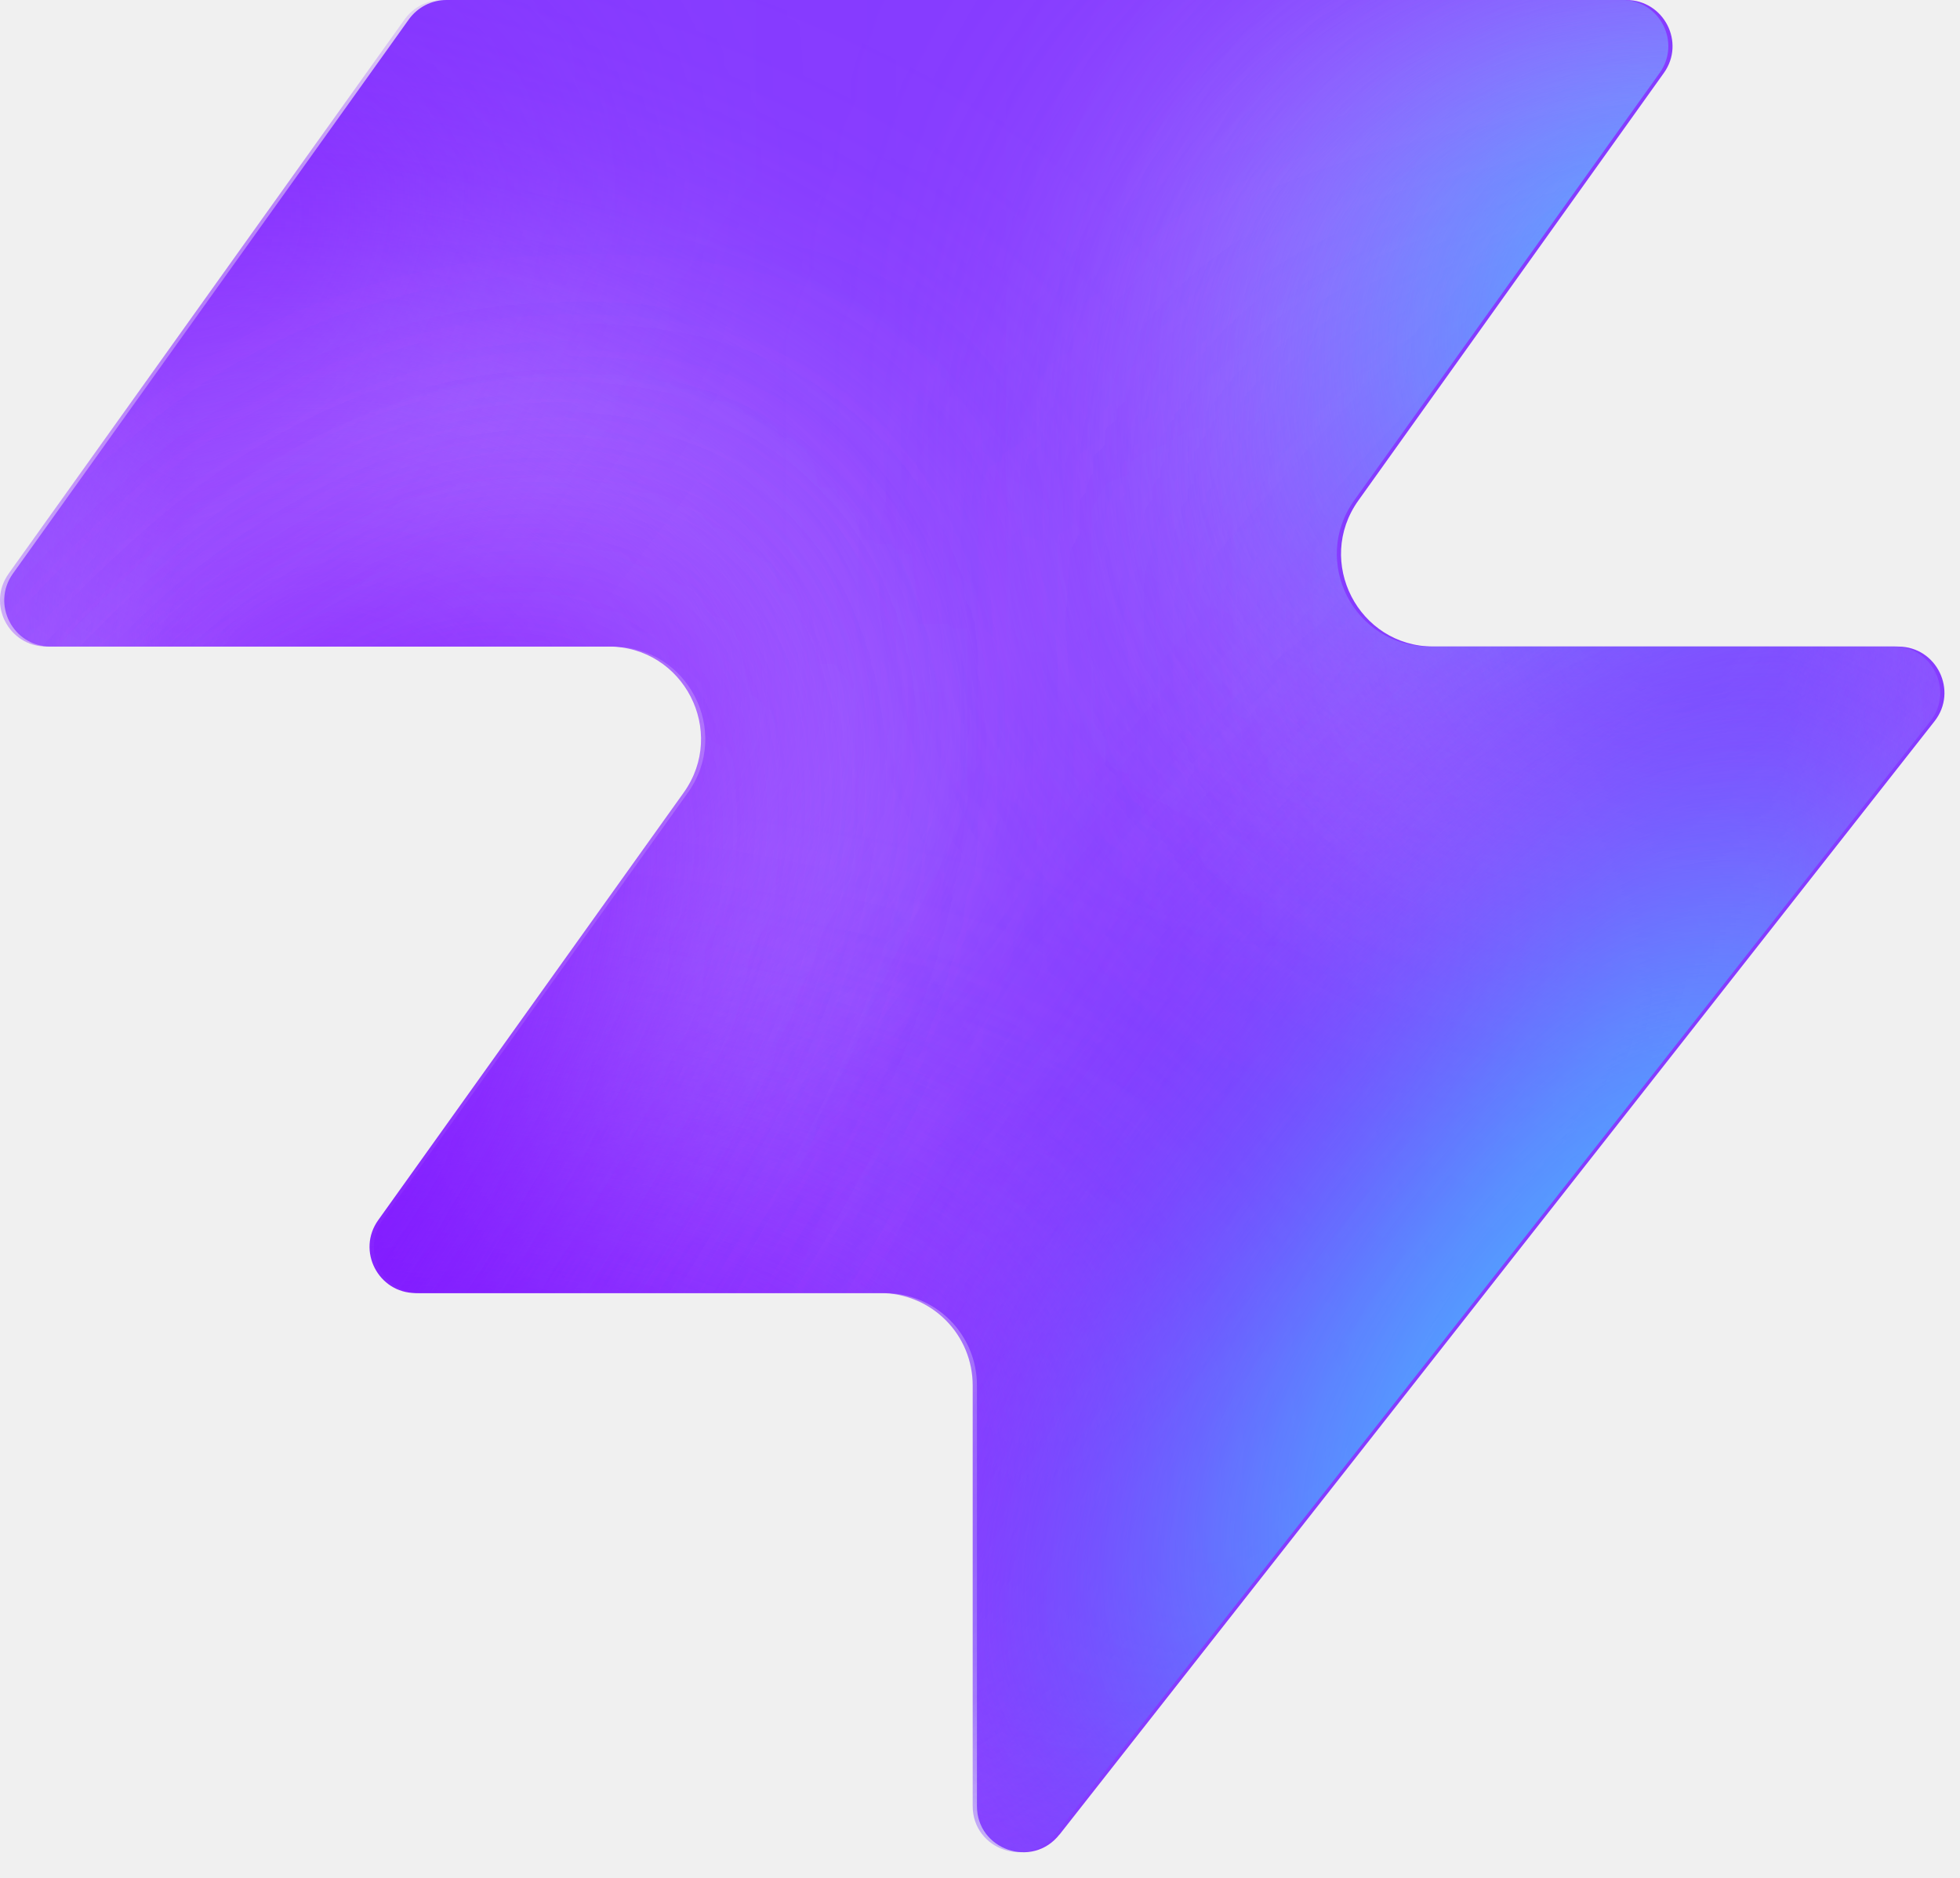
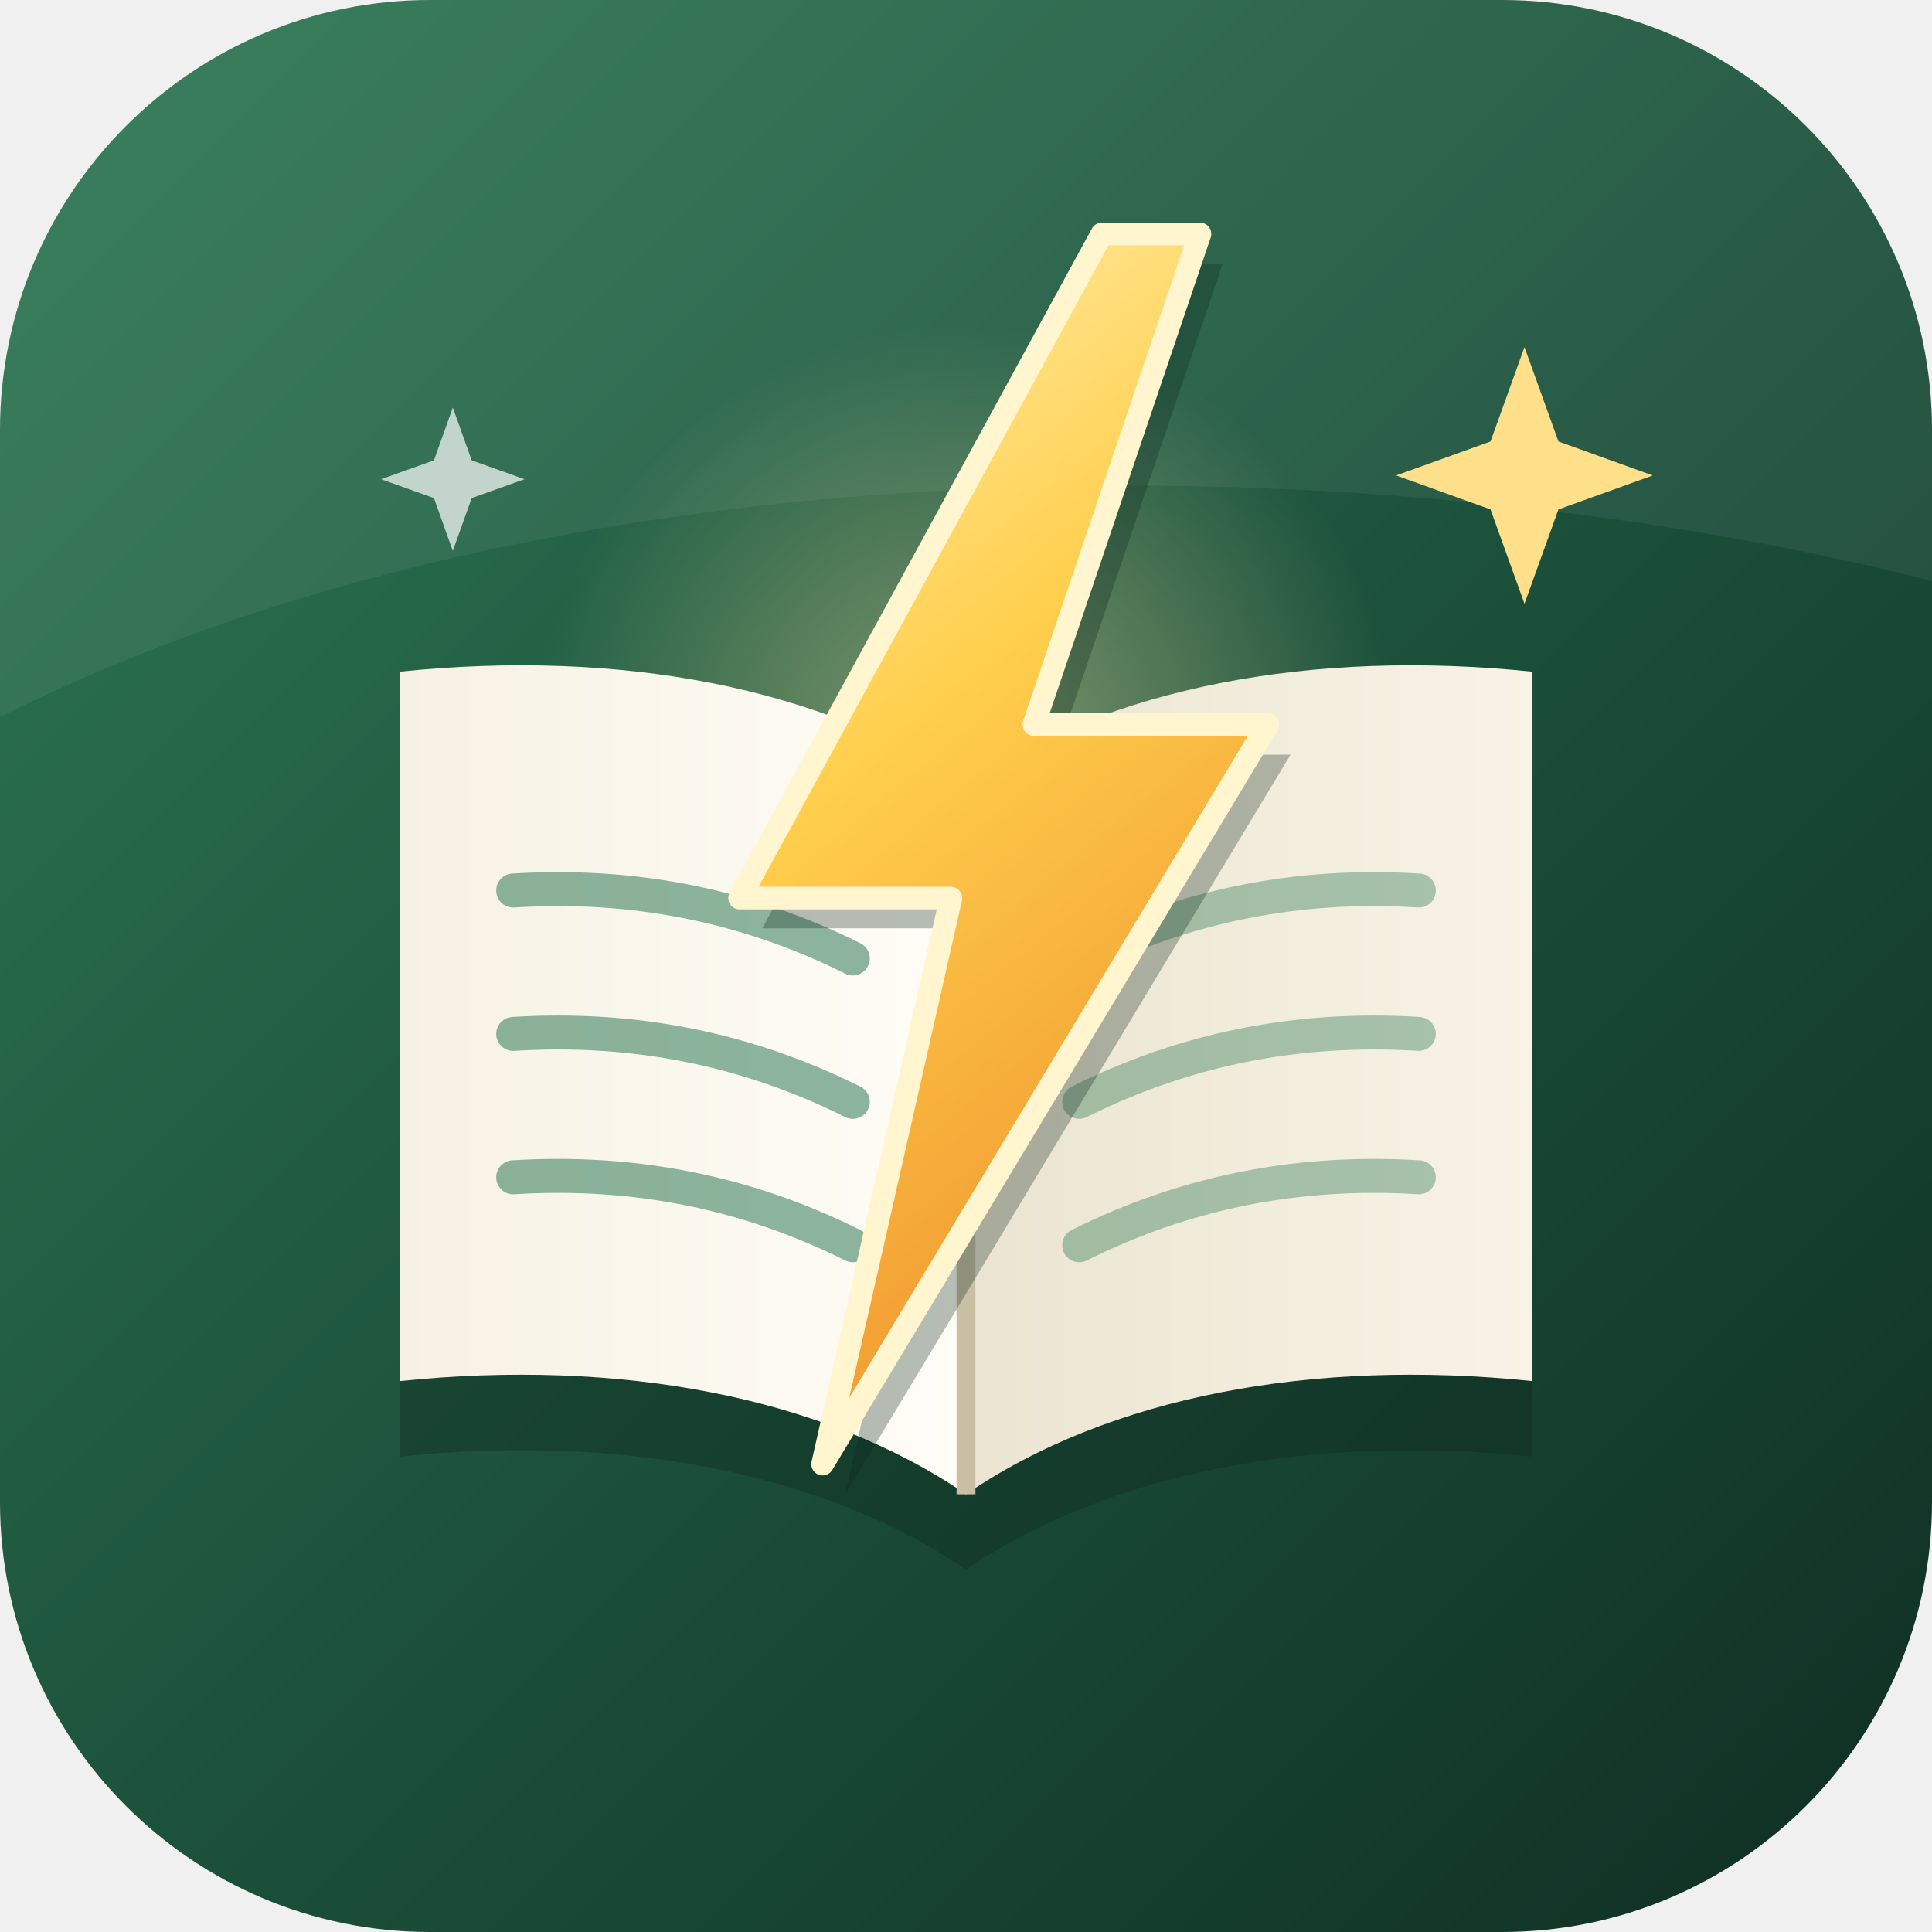
- <svg xmlns="http://www.w3.org/2000/svg" width="48" height="46" fill="none" viewBox="0 0 48 46">
-   <path fill="#863bff" d="M25.946 44.938c-.664.845-2.021.375-2.021-.698V33.937a2.26 2.26 0 0 0-2.262-2.262H10.287c-.92 0-1.456-1.04-.92-1.788l7.48-10.471c1.07-1.497 0-3.578-1.842-3.578H1.237c-.92 0-1.456-1.04-.92-1.788L10.013.474c.214-.297.556-.474.92-.474h28.894c.92 0 1.456 1.04.92 1.788l-7.48 10.471c-1.07 1.498 0 3.579 1.842 3.579h11.377c.943 0 1.473 1.088.89 1.83L25.947 44.94z" style="fill:#863bff;fill:color(display-p3 .525 .23 1);fill-opacity:1" />
-   <mask id="a" width="48" height="46" x="0" y="0" maskUnits="userSpaceOnUse" style="mask-type:alpha">
-     <path fill="#000" d="M25.842 44.938c-.664.844-2.021.375-2.021-.698V33.937a2.26 2.26 0 0 0-2.262-2.262H10.183c-.92 0-1.456-1.04-.92-1.788l7.48-10.471c1.07-1.498 0-3.579-1.842-3.579H1.133c-.92 0-1.456-1.04-.92-1.787L9.91.473c.214-.297.556-.474.92-.474h28.894c.92 0 1.456 1.04.92 1.788l-7.48 10.471c-1.07 1.498 0 3.578 1.842 3.578h11.377c.943 0 1.473 1.088.89 1.832L25.843 44.94z" style="fill:#000;fill-opacity:1" />
-   </mask>
-   <g mask="url(#a)">
-     <g filter="url(#b)">
-       <ellipse cx="5.508" cy="14.704" fill="#ede6ff" rx="5.508" ry="14.704" style="fill:#ede6ff;fill:color(display-p3 .927 .903 1);fill-opacity:1" transform="matrix(.00324 1 1 -.00324 -4.47 31.516)" />
-     </g>
-     <g filter="url(#c)">
-       <ellipse cx="10.399" cy="29.851" fill="#ede6ff" rx="10.399" ry="29.851" style="fill:#ede6ff;fill:color(display-p3 .927 .903 1);fill-opacity:1" transform="matrix(.00324 1 1 -.00324 -39.328 7.883)" />
-     </g>
-     <g filter="url(#d)">
-       <ellipse cx="5.508" cy="30.487" fill="#7e14ff" rx="5.508" ry="30.487" style="fill:#7e14ff;fill:color(display-p3 .492 .077 1);fill-opacity:1" transform="rotate(89.814 -25.913 -14.639)scale(1 -1)" />
-     </g>
-     <g filter="url(#e)">
-       <ellipse cx="5.508" cy="30.599" fill="#7e14ff" rx="5.508" ry="30.599" style="fill:#7e14ff;fill:color(display-p3 .492 .077 1);fill-opacity:1" transform="rotate(89.814 -32.644 -3.334)scale(1 -1)" />
-     </g>
-     <g filter="url(#f)">
-       <ellipse cx="5.508" cy="30.599" fill="#7e14ff" rx="5.508" ry="30.599" style="fill:#7e14ff;fill:color(display-p3 .492 .077 1);fill-opacity:1" transform="matrix(.00324 1 1 -.00324 -34.34 30.47)" />
-     </g>
-     <g filter="url(#g)">
-       <ellipse cx="14.072" cy="22.078" fill="#ede6ff" rx="14.072" ry="22.078" style="fill:#ede6ff;fill:color(display-p3 .927 .903 1);fill-opacity:1" transform="rotate(93.35 24.506 48.493)scale(-1 1)" />
-     </g>
-     <g filter="url(#h)">
-       <ellipse cx="3.47" cy="21.501" fill="#7e14ff" rx="3.47" ry="21.501" style="fill:#7e14ff;fill:color(display-p3 .492 .077 1);fill-opacity:1" transform="rotate(89.009 28.708 47.59)scale(-1 1)" />
-     </g>
-     <g filter="url(#i)">
-       <ellipse cx="3.47" cy="21.501" fill="#7e14ff" rx="3.47" ry="21.501" style="fill:#7e14ff;fill:color(display-p3 .492 .077 1);fill-opacity:1" transform="rotate(89.009 28.708 47.59)scale(-1 1)" />
-     </g>
-     <g filter="url(#j)">
-       <ellipse cx=".387" cy="8.972" fill="#7e14ff" rx="4.407" ry="29.108" style="fill:#7e14ff;fill:color(display-p3 .492 .077 1);fill-opacity:1" transform="rotate(39.51 .387 8.972)" />
-     </g>
-     <g filter="url(#k)">
-       <ellipse cx="47.523" cy="-6.092" fill="#7e14ff" rx="4.407" ry="29.108" style="fill:#7e14ff;fill:color(display-p3 .492 .077 1);fill-opacity:1" transform="rotate(37.892 47.523 -6.092)" />
-     </g>
-     <g filter="url(#l)">
-       <ellipse cx="41.412" cy="6.333" fill="#47bfff" rx="5.971" ry="9.665" style="fill:#47bfff;fill:color(display-p3 .28 .748 1);fill-opacity:1" transform="rotate(37.892 41.412 6.333)" />
-     </g>
-     <g filter="url(#m)">
-       <ellipse cx="-1.879" cy="38.332" fill="#7e14ff" rx="4.407" ry="29.108" style="fill:#7e14ff;fill:color(display-p3 .492 .077 1);fill-opacity:1" transform="rotate(37.892 -1.88 38.332)" />
-     </g>
-     <g filter="url(#n)">
-       <ellipse cx="-1.879" cy="38.332" fill="#7e14ff" rx="4.407" ry="29.108" style="fill:#7e14ff;fill:color(display-p3 .492 .077 1);fill-opacity:1" transform="rotate(37.892 -1.88 38.332)" />
-     </g>
-     <g filter="url(#o)">
-       <ellipse cx="35.651" cy="29.907" fill="#7e14ff" rx="4.407" ry="29.108" style="fill:#7e14ff;fill:color(display-p3 .492 .077 1);fill-opacity:1" transform="rotate(37.892 35.651 29.907)" />
-     </g>
-     <g filter="url(#p)">
-       <ellipse cx="38.418" cy="32.4" fill="#47bfff" rx="5.971" ry="15.297" style="fill:#47bfff;fill:color(display-p3 .28 .748 1);fill-opacity:1" transform="rotate(37.892 38.418 32.4)" />
-     </g>
-   </g>
+ <svg xmlns="http://www.w3.org/2000/svg" viewBox="0 0 512 512">
  <defs>
-     <filter id="b" width="60.045" height="41.654" x="-19.77" y="16.149" color-interpolation-filters="sRGB" filterUnits="userSpaceOnUse">
-       <feFlood flood-opacity="0" result="BackgroundImageFix" />
-       <feBlend in="SourceGraphic" in2="BackgroundImageFix" result="shape" />
-       <feGaussianBlur result="effect1_foregroundBlur_2002_17158" stdDeviation="7.659" />
-     </filter>
-     <filter id="c" width="90.34" height="51.437" x="-54.613" y="-7.533" color-interpolation-filters="sRGB" filterUnits="userSpaceOnUse">
-       <feFlood flood-opacity="0" result="BackgroundImageFix" />
-       <feBlend in="SourceGraphic" in2="BackgroundImageFix" result="shape" />
-       <feGaussianBlur result="effect1_foregroundBlur_2002_17158" stdDeviation="7.659" />
-     </filter>
-     <filter id="d" width="79.355" height="29.4" x="-49.64" y="2.03" color-interpolation-filters="sRGB" filterUnits="userSpaceOnUse">
-       <feFlood flood-opacity="0" result="BackgroundImageFix" />
-       <feBlend in="SourceGraphic" in2="BackgroundImageFix" result="shape" />
-       <feGaussianBlur result="effect1_foregroundBlur_2002_17158" stdDeviation="4.596" />
-     </filter>
-     <filter id="e" width="79.579" height="29.4" x="-45.045" y="20.029" color-interpolation-filters="sRGB" filterUnits="userSpaceOnUse">
-       <feFlood flood-opacity="0" result="BackgroundImageFix" />
-       <feBlend in="SourceGraphic" in2="BackgroundImageFix" result="shape" />
-       <feGaussianBlur result="effect1_foregroundBlur_2002_17158" stdDeviation="4.596" />
-     </filter>
-     <filter id="f" width="79.579" height="29.4" x="-43.513" y="21.178" color-interpolation-filters="sRGB" filterUnits="userSpaceOnUse">
-       <feFlood flood-opacity="0" result="BackgroundImageFix" />
-       <feBlend in="SourceGraphic" in2="BackgroundImageFix" result="shape" />
-       <feGaussianBlur result="effect1_foregroundBlur_2002_17158" stdDeviation="4.596" />
-     </filter>
-     <filter id="g" width="74.749" height="58.852" x="15.756" y="-17.901" color-interpolation-filters="sRGB" filterUnits="userSpaceOnUse">
-       <feFlood flood-opacity="0" result="BackgroundImageFix" />
-       <feBlend in="SourceGraphic" in2="BackgroundImageFix" result="shape" />
-       <feGaussianBlur result="effect1_foregroundBlur_2002_17158" stdDeviation="7.659" />
-     </filter>
-     <filter id="h" width="61.377" height="25.362" x="23.548" y="2.284" color-interpolation-filters="sRGB" filterUnits="userSpaceOnUse">
-       <feFlood flood-opacity="0" result="BackgroundImageFix" />
-       <feBlend in="SourceGraphic" in2="BackgroundImageFix" result="shape" />
-       <feGaussianBlur result="effect1_foregroundBlur_2002_17158" stdDeviation="4.596" />
-     </filter>
-     <filter id="i" width="61.377" height="25.362" x="23.548" y="2.284" color-interpolation-filters="sRGB" filterUnits="userSpaceOnUse">
-       <feFlood flood-opacity="0" result="BackgroundImageFix" />
-       <feBlend in="SourceGraphic" in2="BackgroundImageFix" result="shape" />
-       <feGaussianBlur result="effect1_foregroundBlur_2002_17158" stdDeviation="4.596" />
-     </filter>
-     <filter id="j" width="56.045" height="63.649" x="-27.636" y="-22.853" color-interpolation-filters="sRGB" filterUnits="userSpaceOnUse">
-       <feFlood flood-opacity="0" result="BackgroundImageFix" />
-       <feBlend in="SourceGraphic" in2="BackgroundImageFix" result="shape" />
-       <feGaussianBlur result="effect1_foregroundBlur_2002_17158" stdDeviation="4.596" />
-     </filter>
-     <filter id="k" width="54.814" height="64.646" x="20.116" y="-38.415" color-interpolation-filters="sRGB" filterUnits="userSpaceOnUse">
-       <feFlood flood-opacity="0" result="BackgroundImageFix" />
-       <feBlend in="SourceGraphic" in2="BackgroundImageFix" result="shape" />
-       <feGaussianBlur result="effect1_foregroundBlur_2002_17158" stdDeviation="4.596" />
-     </filter>
-     <filter id="l" width="33.541" height="35.313" x="24.641" y="-11.323" color-interpolation-filters="sRGB" filterUnits="userSpaceOnUse">
-       <feFlood flood-opacity="0" result="BackgroundImageFix" />
-       <feBlend in="SourceGraphic" in2="BackgroundImageFix" result="shape" />
-       <feGaussianBlur result="effect1_foregroundBlur_2002_17158" stdDeviation="4.596" />
-     </filter>
-     <filter id="m" width="54.814" height="64.646" x="-29.286" y="6.009" color-interpolation-filters="sRGB" filterUnits="userSpaceOnUse">
-       <feFlood flood-opacity="0" result="BackgroundImageFix" />
-       <feBlend in="SourceGraphic" in2="BackgroundImageFix" result="shape" />
-       <feGaussianBlur result="effect1_foregroundBlur_2002_17158" stdDeviation="4.596" />
-     </filter>
-     <filter id="n" width="54.814" height="64.646" x="-29.286" y="6.009" color-interpolation-filters="sRGB" filterUnits="userSpaceOnUse">
-       <feFlood flood-opacity="0" result="BackgroundImageFix" />
-       <feBlend in="SourceGraphic" in2="BackgroundImageFix" result="shape" />
-       <feGaussianBlur result="effect1_foregroundBlur_2002_17158" stdDeviation="4.596" />
-     </filter>
-     <filter id="o" width="54.814" height="64.646" x="8.244" y="-2.416" color-interpolation-filters="sRGB" filterUnits="userSpaceOnUse">
-       <feFlood flood-opacity="0" result="BackgroundImageFix" />
-       <feBlend in="SourceGraphic" in2="BackgroundImageFix" result="shape" />
-       <feGaussianBlur result="effect1_foregroundBlur_2002_17158" stdDeviation="4.596" />
-     </filter>
-     <filter id="p" width="39.409" height="43.623" x="18.713" y="10.588" color-interpolation-filters="sRGB" filterUnits="userSpaceOnUse">
-       <feFlood flood-opacity="0" result="BackgroundImageFix" />
-       <feBlend in="SourceGraphic" in2="BackgroundImageFix" result="shape" />
-       <feGaussianBlur result="effect1_foregroundBlur_2002_17158" stdDeviation="4.596" />
-     </filter>
+     <linearGradient id="tile" x1="0" y1="0" x2="1" y2="1">
+       <stop offset="0" stop-color="#2f7a55" />
+       <stop offset=".55" stop-color="#1b4f3a" />
+       <stop offset="1" stop-color="#0f2e23" />
+     </linearGradient>
+     <radialGradient id="glow" cx=".5" cy=".42" r=".5">
+       <stop offset="0" stop-color="#ffe9a8" stop-opacity=".45" />
+       <stop offset=".6" stop-color="#ffe9a8" stop-opacity="0" />
+     </radialGradient>
+     <linearGradient id="bolt" x1="0" y1="0" x2=".35" y2="1">
+       <stop offset="0" stop-color="#fff2b8" />
+       <stop offset=".45" stop-color="#ffcf4d" />
+       <stop offset="1" stop-color="#f0962e" />
+     </linearGradient>
+     <linearGradient id="pageL" x1="0" y1="0" x2="1" y2="0">
+       <stop offset="0" stop-color="#f6f1e3" />
+       <stop offset="1" stop-color="#fffdf7" />
+     </linearGradient>
+     <linearGradient id="pageR" x1="0" y1="0" x2="1" y2="0">
+       <stop offset="0" stop-color="#ebe4d1" />
+       <stop offset="1" stop-color="#f8f3e6" />
+     </linearGradient>
  </defs>
+   <rect width="512" height="512" rx="114" fill="url(#tile)" />
+   <path d="M0 114A114 114 0 0 1 114 0h284a114 114 0 0 1 114 114v40C380 120 160 110 0 190Z" fill="#fff" opacity=".06" />
+   <circle cx="256" cy="232" r="190" fill="url(#glow)" />
+   <path d="M256 404c-38-26-92-36-150-30V184c58-6 112 4 150 30Z" fill="#0b241b" opacity=".35" transform="translate(0 12)" />
+   <path d="M256 404c38-26 92-36 150-30V184c-58-6-112 4-150 30Z" fill="#0b241b" opacity=".35" transform="translate(0 12)" />
+   <path d="M256 396c-38-26-92-36-150-30V178c58-6 112 4 150 30Z" fill="url(#pageL)" />
+   <path d="M256 396c38-26 92-36 150-30V178c-58-6-112 4-150 30Z" fill="url(#pageR)" />
+   <path d="M136 236c32-2 62 4 90 18M136 274c32-2 62 4 90 18M136 312c32-2 62 4 90 18" fill="none" stroke="#2f7a55" stroke-linecap="round" stroke-width="9" opacity=".55" />
+   <path d="M376 236c-32-2-62 4-90 18M376 274c-32-2-62 4-90 18M376 312c-32-2-62 4-90 18" fill="none" stroke="#2f7a55" stroke-linecap="round" stroke-width="9" opacity=".4" />
+   <path d="M256 208v188" stroke="#c9bfa5" stroke-width="5" />
+   <path d="M292 62 196 238h56l-34 150 118-196h-62l44-130Z" fill="#0b241b" opacity=".3" transform="translate(6 8)" />
+   <path d="M292 62 196 238h56l-34 150 118-196h-62l44-130Z" fill="url(#bolt)" stroke="#fff6cf" stroke-linejoin="round" stroke-width="6" />
+   <path d="M404 92l9 25 25 9-25 9-9 25-9-25-25-9 25-9Z" fill="#ffe08a" />
+   <path d="M120 108l5 14 14 5-14 5-5 14-5-14-14-5 14-5Z" fill="#fff" opacity=".7" />
</svg>
